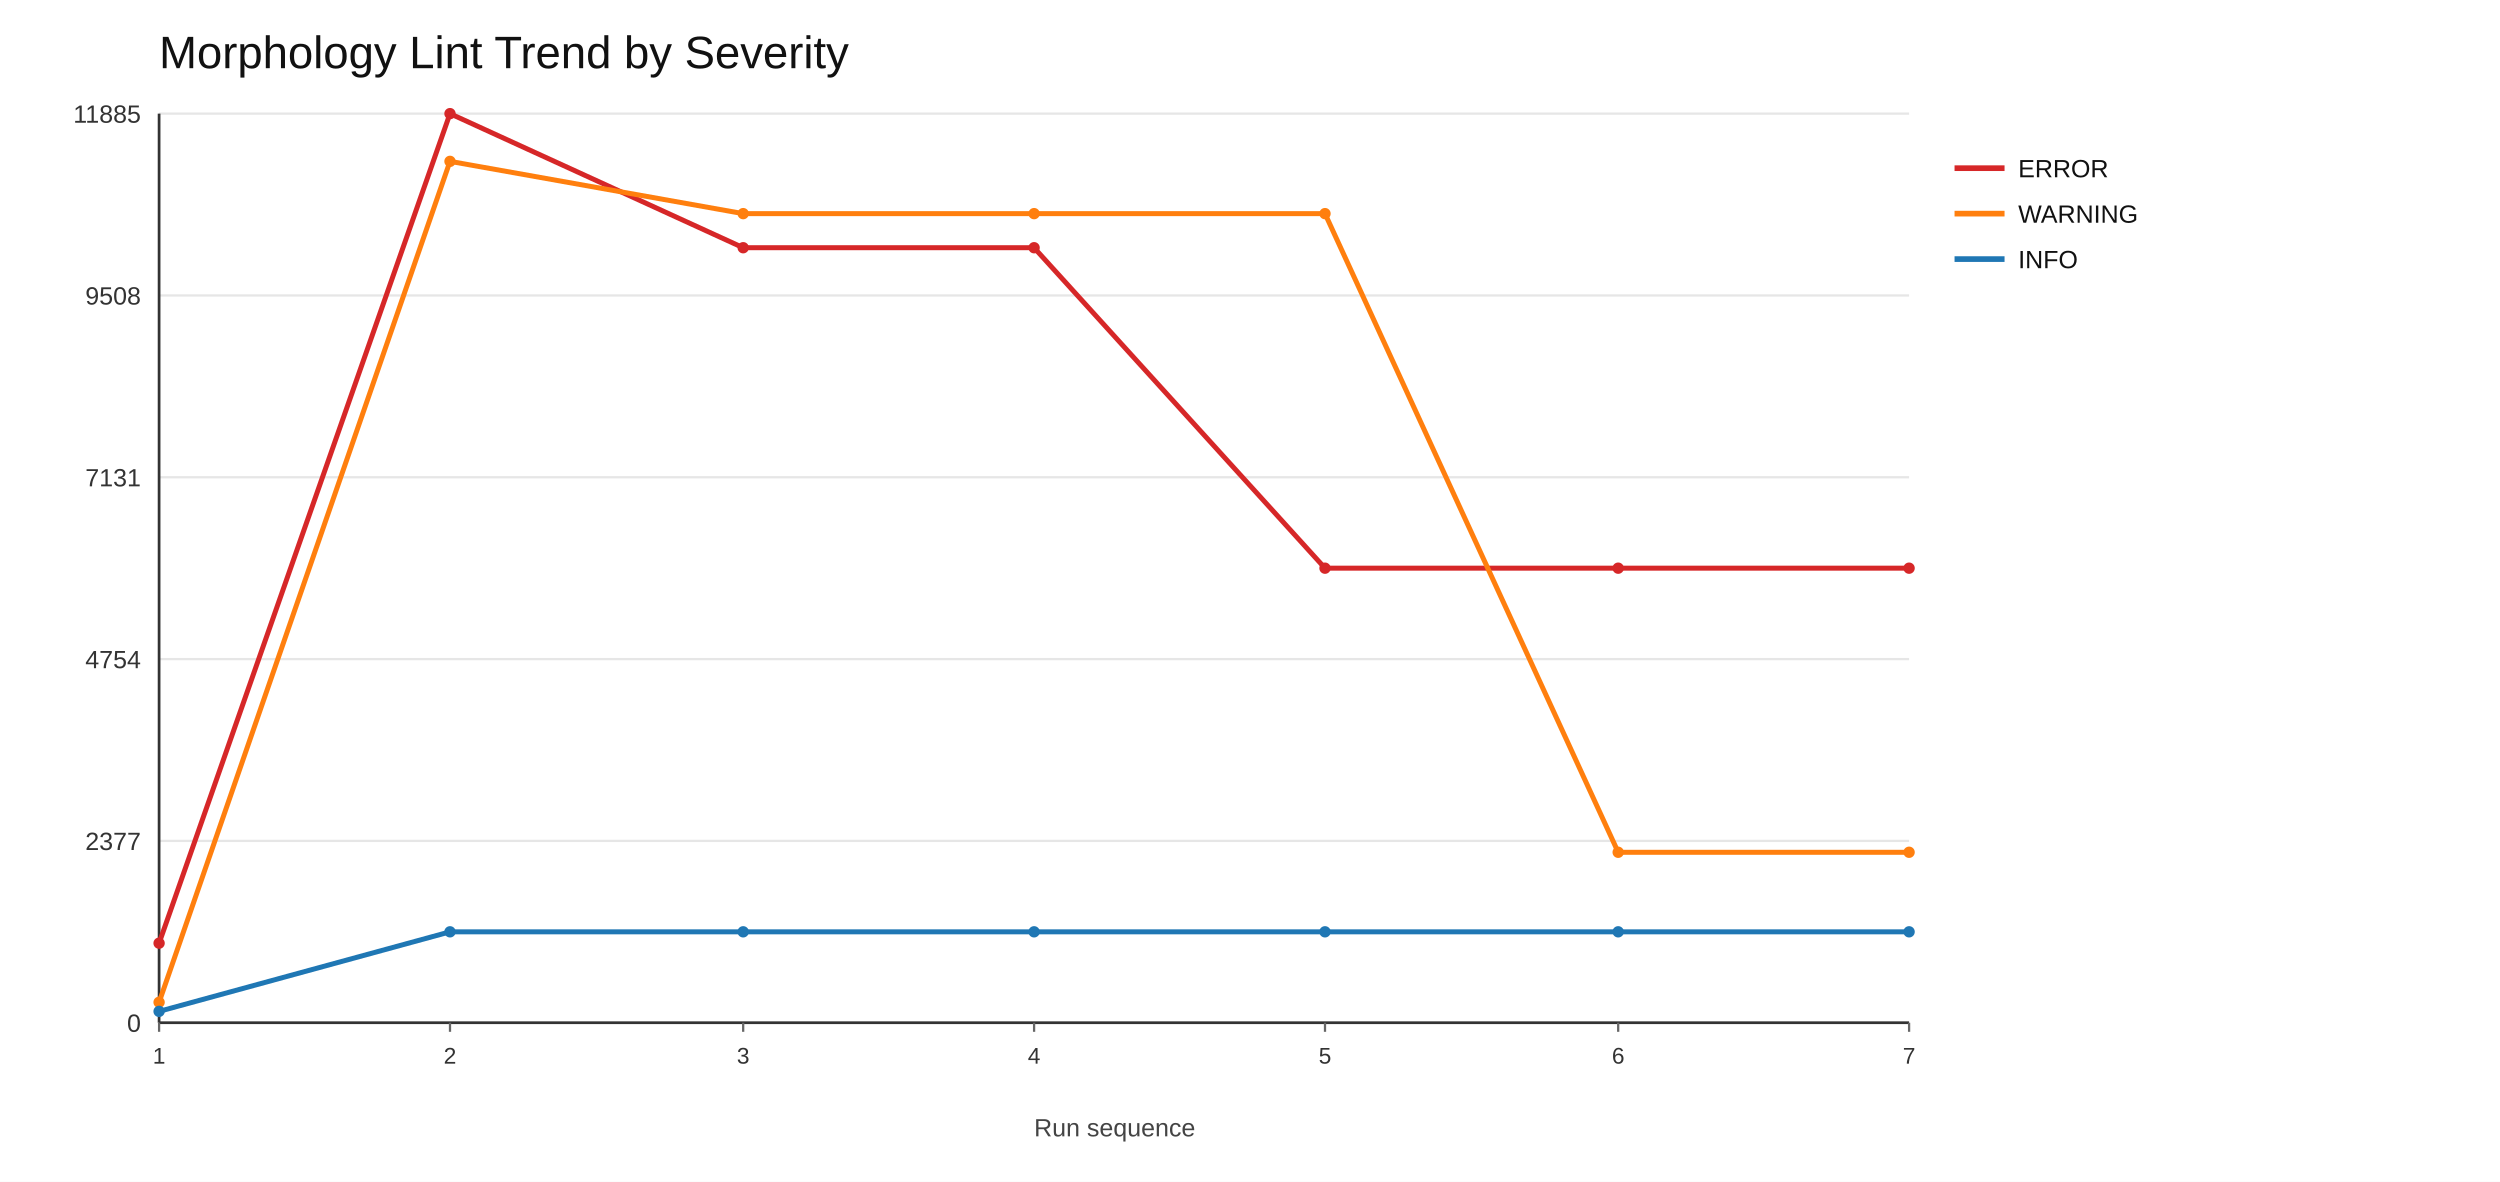
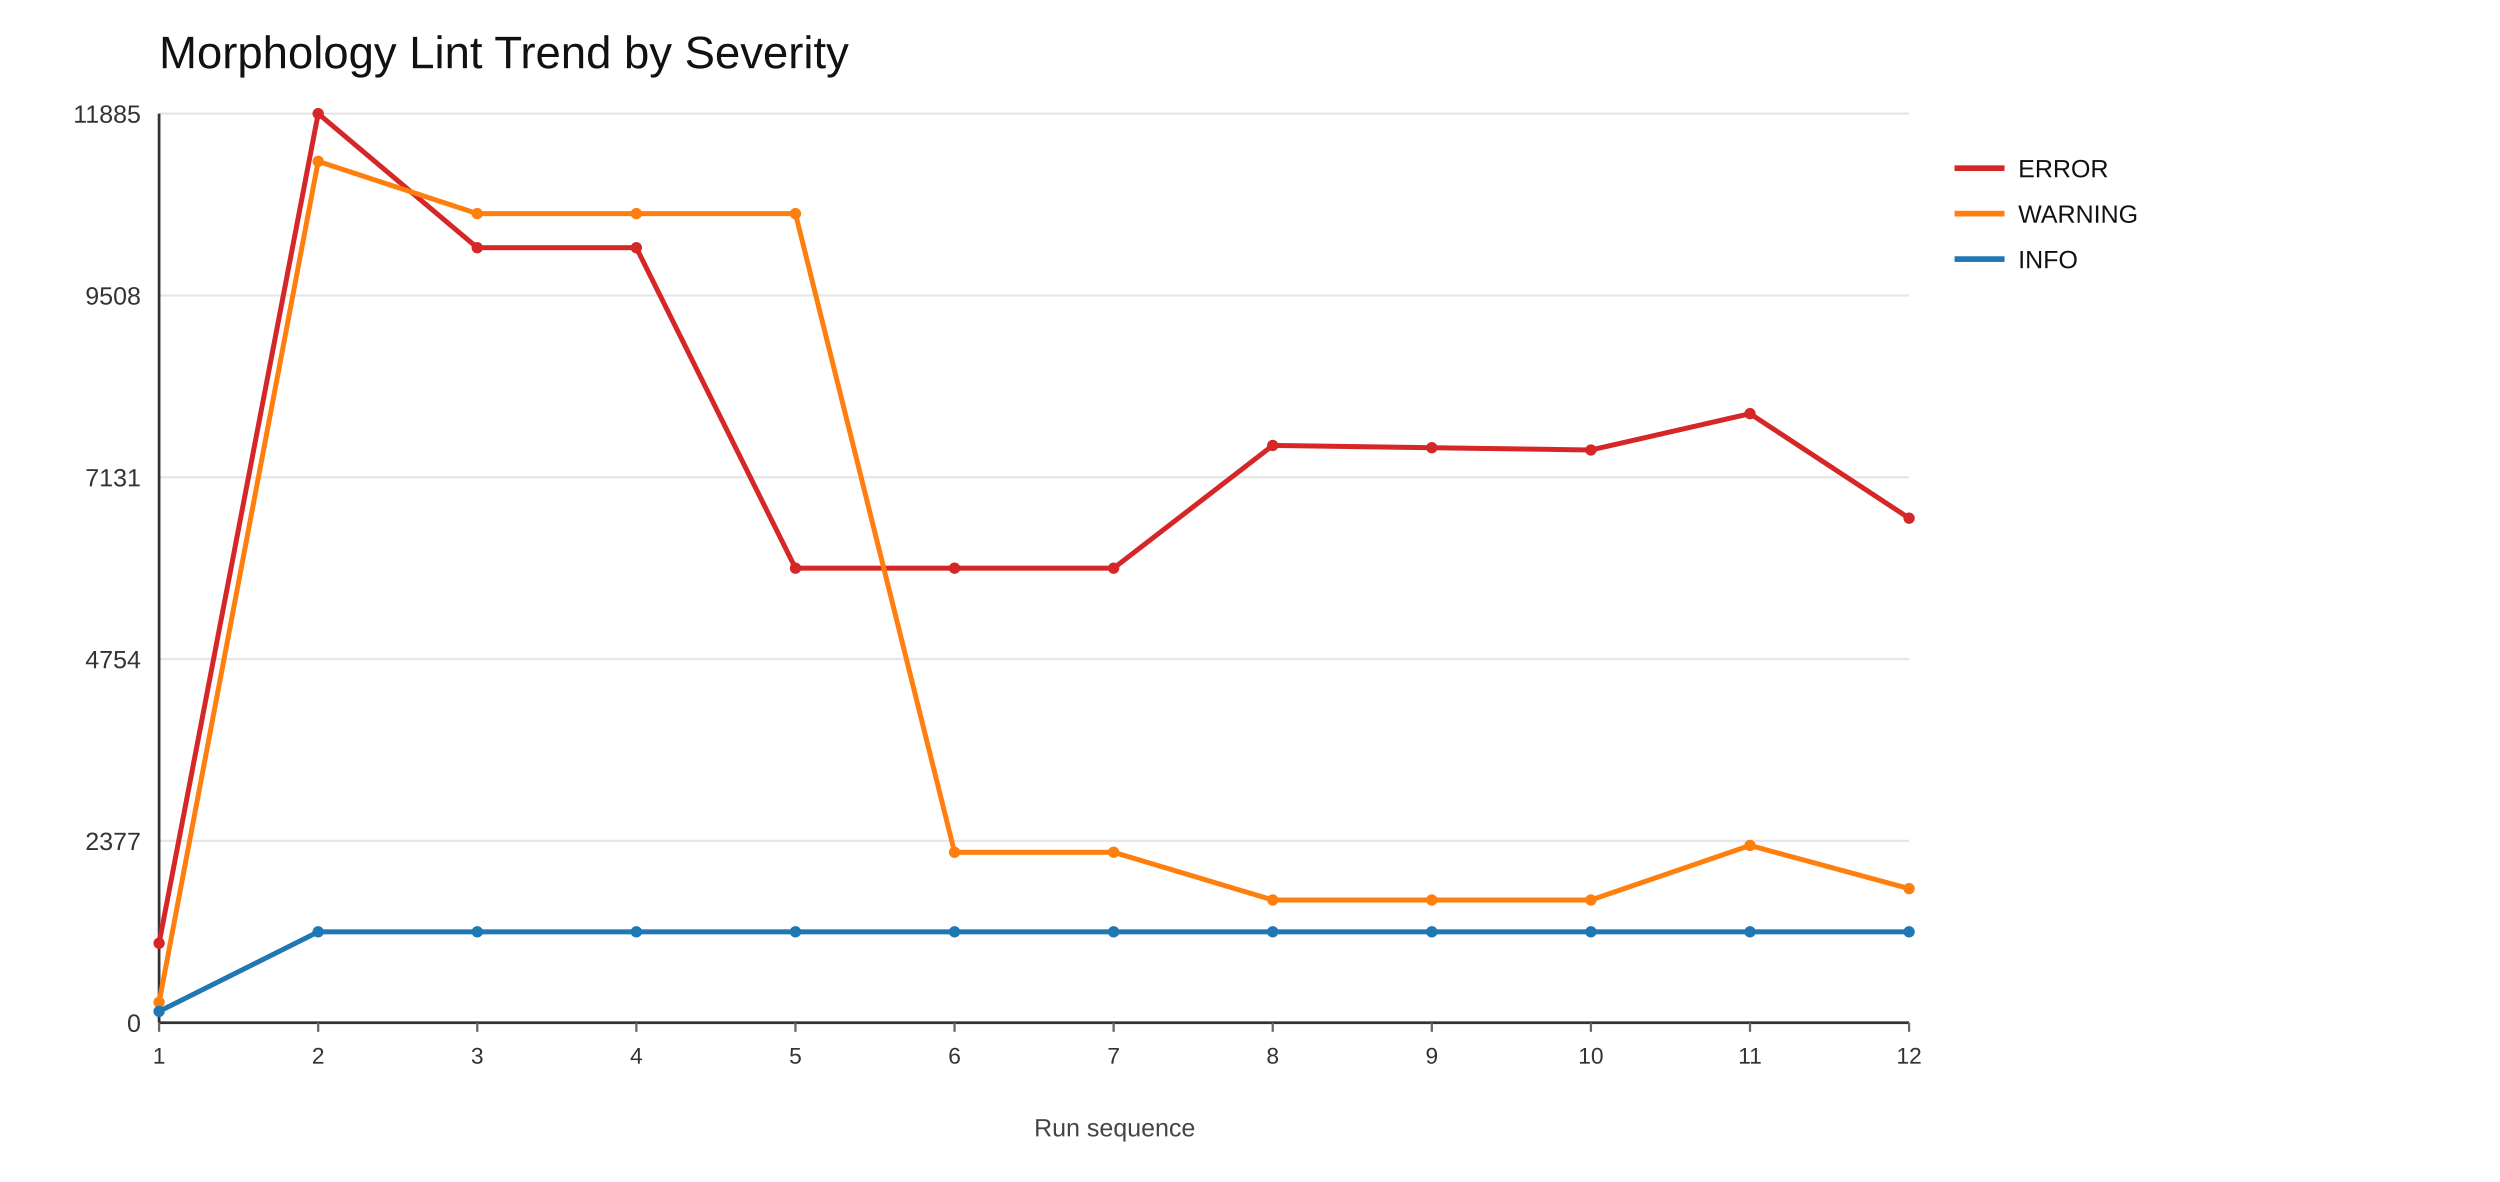
<svg xmlns="http://www.w3.org/2000/svg" width="1100" height="520">
  <rect x="0" y="0" width="1100" height="520" fill="#ffffff" />
  <text x="70" y="30" font-size="20" font-family="Arial" fill="#111">Morphology Lint Trend by Severity</text>
  <line x1="70" y1="450" x2="840" y2="450" stroke="#e6e6e6" stroke-width="1" />
  <text x="62" y="454" font-size="11" font-family="Arial" fill="#333" text-anchor="end">0</text>
  <line x1="70" y1="370" x2="840" y2="370" stroke="#e6e6e6" stroke-width="1" />
  <text x="62" y="374" font-size="11" font-family="Arial" fill="#333" text-anchor="end">2377</text>
  <line x1="70" y1="290" x2="840" y2="290" stroke="#e6e6e6" stroke-width="1" />
  <text x="62" y="294" font-size="11" font-family="Arial" fill="#333" text-anchor="end">4754</text>
  <line x1="70" y1="210" x2="840" y2="210" stroke="#e6e6e6" stroke-width="1" />
  <text x="62" y="214" font-size="11" font-family="Arial" fill="#333" text-anchor="end">7131</text>
  <line x1="70" y1="130" x2="840" y2="130" stroke="#e6e6e6" stroke-width="1" />
  <text x="62" y="134" font-size="11" font-family="Arial" fill="#333" text-anchor="end">9508</text>
  <line x1="70" y1="50" x2="840" y2="50" stroke="#e6e6e6" stroke-width="1" />
  <text x="62" y="54" font-size="11" font-family="Arial" fill="#333" text-anchor="end">11885</text>
  <line x1="70" y1="450" x2="840" y2="450" stroke="#333" stroke-width="1.2" />
  <line x1="70" y1="50" x2="70" y2="450" stroke="#333" stroke-width="1.2" />
  <line x1="70" y1="450" x2="70" y2="454" stroke="#666" stroke-width="1" />
  <text x="70" y="468" font-size="10" font-family="Arial" fill="#333" text-anchor="middle">1</text>
-   <line x1="198" y1="450" x2="198" y2="454" stroke="#666" stroke-width="1" />
-   <text x="198" y="468" font-size="10" font-family="Arial" fill="#333" text-anchor="middle">2</text>
-   <line x1="327" y1="450" x2="327" y2="454" stroke="#666" stroke-width="1" />
-   <text x="327" y="468" font-size="10" font-family="Arial" fill="#333" text-anchor="middle">3</text>
-   <line x1="455" y1="450" x2="455" y2="454" stroke="#666" stroke-width="1" />
-   <text x="455" y="468" font-size="10" font-family="Arial" fill="#333" text-anchor="middle">4</text>
-   <line x1="583" y1="450" x2="583" y2="454" stroke="#666" stroke-width="1" />
-   <text x="583" y="468" font-size="10" font-family="Arial" fill="#333" text-anchor="middle">5</text>
-   <line x1="712" y1="450" x2="712" y2="454" stroke="#666" stroke-width="1" />
-   <text x="712" y="468" font-size="10" font-family="Arial" fill="#333" text-anchor="middle">6</text>
+   <line x1="140" y1="450" x2="140" y2="454" stroke="#666" stroke-width="1" />
+   <text x="140" y="468" font-size="10" font-family="Arial" fill="#333" text-anchor="middle">2</text>
+   <line x1="210" y1="450" x2="210" y2="454" stroke="#666" stroke-width="1" />
+   <text x="210" y="468" font-size="10" font-family="Arial" fill="#333" text-anchor="middle">3</text>
+   <line x1="280" y1="450" x2="280" y2="454" stroke="#666" stroke-width="1" />
+   <text x="280" y="468" font-size="10" font-family="Arial" fill="#333" text-anchor="middle">4</text>
+   <line x1="350" y1="450" x2="350" y2="454" stroke="#666" stroke-width="1" />
+   <text x="350" y="468" font-size="10" font-family="Arial" fill="#333" text-anchor="middle">5</text>
+   <line x1="420" y1="450" x2="420" y2="454" stroke="#666" stroke-width="1" />
+   <text x="420" y="468" font-size="10" font-family="Arial" fill="#333" text-anchor="middle">6</text>
+   <line x1="490" y1="450" x2="490" y2="454" stroke="#666" stroke-width="1" />
+   <text x="490" y="468" font-size="10" font-family="Arial" fill="#333" text-anchor="middle">7</text>
+   <line x1="560" y1="450" x2="560" y2="454" stroke="#666" stroke-width="1" />
+   <text x="560" y="468" font-size="10" font-family="Arial" fill="#333" text-anchor="middle">8</text>
+   <line x1="630" y1="450" x2="630" y2="454" stroke="#666" stroke-width="1" />
+   <text x="630" y="468" font-size="10" font-family="Arial" fill="#333" text-anchor="middle">9</text>
+   <line x1="700" y1="450" x2="700" y2="454" stroke="#666" stroke-width="1" />
+   <text x="700" y="468" font-size="10" font-family="Arial" fill="#333" text-anchor="middle">10</text>
+   <line x1="770" y1="450" x2="770" y2="454" stroke="#666" stroke-width="1" />
+   <text x="770" y="468" font-size="10" font-family="Arial" fill="#333" text-anchor="middle">11</text>
  <line x1="840" y1="450" x2="840" y2="454" stroke="#666" stroke-width="1" />
-   <text x="840" y="468" font-size="10" font-family="Arial" fill="#333" text-anchor="middle">7</text>
-   <polyline fill="none" stroke="#d62728" stroke-width="2.2" points="70,415 198,50 327,109 455,109 583,250 712,250 840,250" />
+   <text x="840" y="468" font-size="10" font-family="Arial" fill="#333" text-anchor="middle">12</text>
+   <polyline fill="none" stroke="#d62728" stroke-width="2.2" points="70,415 140,50 210,109 280,109 350,250 420,250 490,250 560,196 630,197 700,198 770,182 840,228" />
  <circle cx="70" cy="415" r="2.5" fill="#d62728" />
-   <circle cx="198" cy="50" r="2.5" fill="#d62728" />
-   <circle cx="327" cy="109" r="2.5" fill="#d62728" />
-   <circle cx="455" cy="109" r="2.5" fill="#d62728" />
-   <circle cx="583" cy="250" r="2.5" fill="#d62728" />
-   <circle cx="712" cy="250" r="2.5" fill="#d62728" />
-   <circle cx="840" cy="250" r="2.5" fill="#d62728" />
+   <circle cx="140" cy="50" r="2.5" fill="#d62728" />
+   <circle cx="210" cy="109" r="2.5" fill="#d62728" />
+   <circle cx="280" cy="109" r="2.5" fill="#d62728" />
+   <circle cx="350" cy="250" r="2.5" fill="#d62728" />
+   <circle cx="420" cy="250" r="2.5" fill="#d62728" />
+   <circle cx="490" cy="250" r="2.5" fill="#d62728" />
+   <circle cx="560" cy="196" r="2.5" fill="#d62728" />
+   <circle cx="630" cy="197" r="2.5" fill="#d62728" />
+   <circle cx="700" cy="198" r="2.5" fill="#d62728" />
+   <circle cx="770" cy="182" r="2.5" fill="#d62728" />
+   <circle cx="840" cy="228" r="2.5" fill="#d62728" />
  <line x1="860" y1="74" x2="882" y2="74" stroke="#d62728" stroke-width="2.5" />
  <text x="888" y="78" font-size="11" font-family="Arial" fill="#111">ERROR</text>
-   <polyline fill="none" stroke="#ff7f0e" stroke-width="2.2" points="70,441 198,71 327,94 455,94 583,94 712,375 840,375" />
+   <polyline fill="none" stroke="#ff7f0e" stroke-width="2.2" points="70,441 140,71 210,94 280,94 350,94 420,375 490,375 560,396 630,396 700,396 770,372 840,391" />
  <circle cx="70" cy="441" r="2.5" fill="#ff7f0e" />
-   <circle cx="198" cy="71" r="2.5" fill="#ff7f0e" />
-   <circle cx="327" cy="94" r="2.5" fill="#ff7f0e" />
-   <circle cx="455" cy="94" r="2.5" fill="#ff7f0e" />
-   <circle cx="583" cy="94" r="2.5" fill="#ff7f0e" />
-   <circle cx="712" cy="375" r="2.5" fill="#ff7f0e" />
-   <circle cx="840" cy="375" r="2.5" fill="#ff7f0e" />
+   <circle cx="140" cy="71" r="2.5" fill="#ff7f0e" />
+   <circle cx="210" cy="94" r="2.5" fill="#ff7f0e" />
+   <circle cx="280" cy="94" r="2.5" fill="#ff7f0e" />
+   <circle cx="350" cy="94" r="2.5" fill="#ff7f0e" />
+   <circle cx="420" cy="375" r="2.5" fill="#ff7f0e" />
+   <circle cx="490" cy="375" r="2.5" fill="#ff7f0e" />
+   <circle cx="560" cy="396" r="2.5" fill="#ff7f0e" />
+   <circle cx="630" cy="396" r="2.5" fill="#ff7f0e" />
+   <circle cx="700" cy="396" r="2.5" fill="#ff7f0e" />
+   <circle cx="770" cy="372" r="2.5" fill="#ff7f0e" />
+   <circle cx="840" cy="391" r="2.5" fill="#ff7f0e" />
  <line x1="860" y1="94" x2="882" y2="94" stroke="#ff7f0e" stroke-width="2.5" />
  <text x="888" y="98" font-size="11" font-family="Arial" fill="#111">WARNING</text>
-   <polyline fill="none" stroke="#1f77b4" stroke-width="2.2" points="70,445 198,410 327,410 455,410 583,410 712,410 840,410" />
+   <polyline fill="none" stroke="#1f77b4" stroke-width="2.2" points="70,445 140,410 210,410 280,410 350,410 420,410 490,410 560,410 630,410 700,410 770,410 840,410" />
  <circle cx="70" cy="445" r="2.5" fill="#1f77b4" />
-   <circle cx="198" cy="410" r="2.5" fill="#1f77b4" />
-   <circle cx="327" cy="410" r="2.5" fill="#1f77b4" />
-   <circle cx="455" cy="410" r="2.5" fill="#1f77b4" />
-   <circle cx="583" cy="410" r="2.5" fill="#1f77b4" />
-   <circle cx="712" cy="410" r="2.5" fill="#1f77b4" />
+   <circle cx="140" cy="410" r="2.5" fill="#1f77b4" />
+   <circle cx="210" cy="410" r="2.5" fill="#1f77b4" />
+   <circle cx="280" cy="410" r="2.5" fill="#1f77b4" />
+   <circle cx="350" cy="410" r="2.5" fill="#1f77b4" />
+   <circle cx="420" cy="410" r="2.5" fill="#1f77b4" />
+   <circle cx="490" cy="410" r="2.5" fill="#1f77b4" />
+   <circle cx="560" cy="410" r="2.5" fill="#1f77b4" />
+   <circle cx="630" cy="410" r="2.5" fill="#1f77b4" />
+   <circle cx="700" cy="410" r="2.5" fill="#1f77b4" />
+   <circle cx="770" cy="410" r="2.5" fill="#1f77b4" />
  <circle cx="840" cy="410" r="2.5" fill="#1f77b4" />
  <line x1="860" y1="114" x2="882" y2="114" stroke="#1f77b4" stroke-width="2.5" />
  <text x="888" y="118" font-size="11" font-family="Arial" fill="#111">INFO</text>
  <text x="455" y="500" font-size="11" font-family="Arial" fill="#444">Run sequence</text>
</svg>
